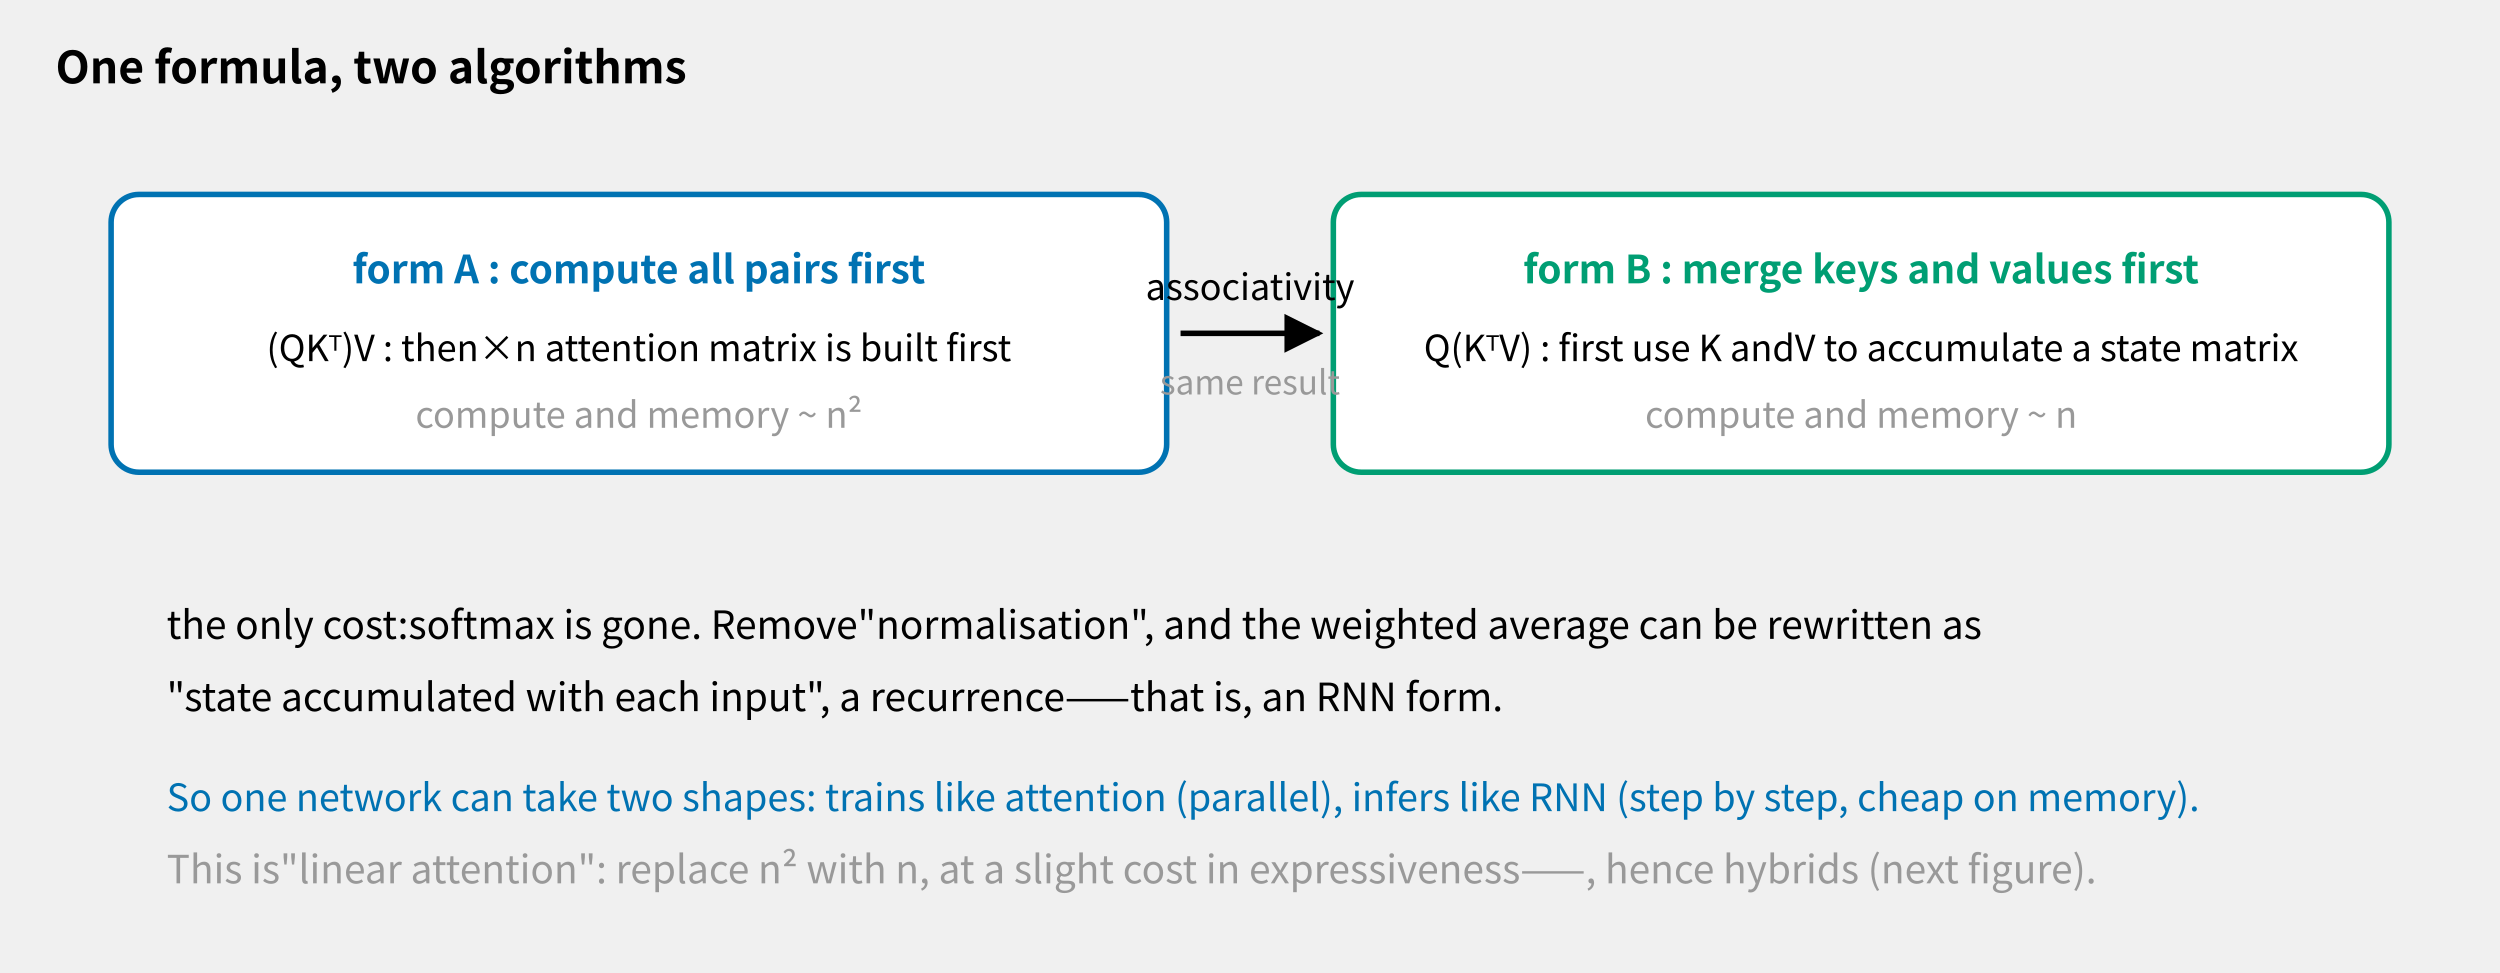
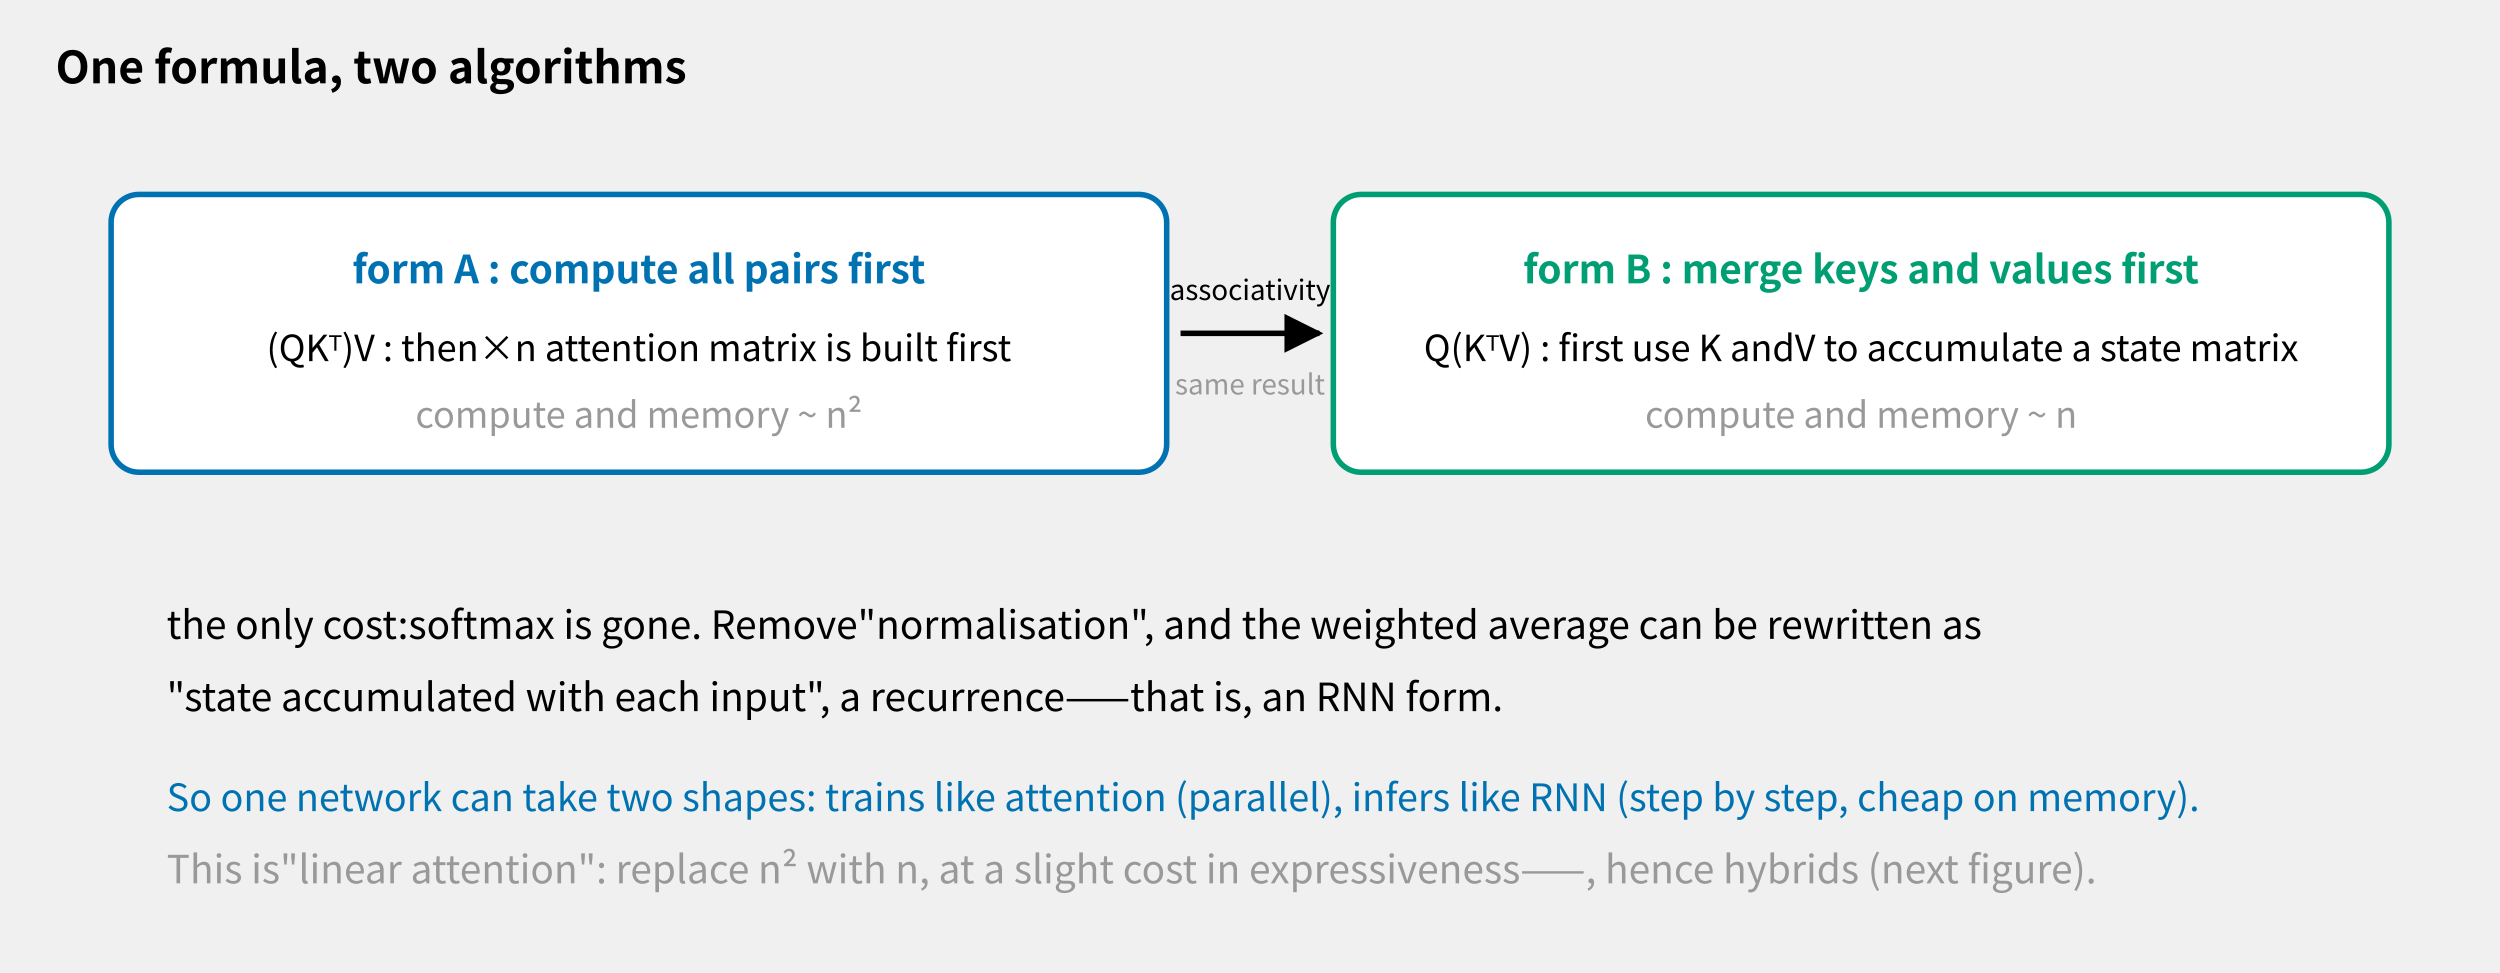
<svg xmlns="http://www.w3.org/2000/svg" width="900" height="350" viewBox="0 0 900 350">
  <defs>
    <marker id="arr" viewBox="0 0 10 10" refX="9" refY="5" markerWidth="7" markerHeight="7" orient="auto-start-reverse">
      <path d="M 0 0 L 10 5 L 0 10 z" fill="#000000" />
    </marker>
    <marker id="arrv" viewBox="0 0 10 10" refX="9" refY="5" markerWidth="7" markerHeight="7" orient="auto-start-reverse">
      <path d="M 0 0 L 10 5 L 0 10 z" fill="#D55E00" />
    </marker>
  </defs>
  <text x="20" y="30" font-size="16" font-weight="bold" fill="#000000" font-family="Noto Sans CJK SC, sans-serif">One formula, two algorithms</text>
  <rect x="40" y="70" width="380" height="100" rx="10" fill="#ffffff" stroke="#0072B2" stroke-width="2" />
  <text x="230" y="102" font-size="14" text-anchor="middle" font-weight="bold" fill="#0072B2" font-family="Noto Sans CJK SC, sans-serif">form A : compute all pairs first</text>
  <text x="230" y="130" font-size="13" text-anchor="middle" fill="#000000" font-family="Noto Sans CJK SC, sans-serif">(QKᵀ)V : then×n  attention matrix is built first</text>
  <text x="230" y="154" font-size="13" text-anchor="middle" fill="#999999" font-family="Noto Sans CJK SC, sans-serif">compute and memory ~ n²</text>
  <rect x="480" y="70" width="380" height="100" rx="10" fill="#ffffff" stroke="#009E73" stroke-width="2" />
  <text x="670" y="102" font-size="14" text-anchor="middle" font-weight="bold" fill="#009E73" font-family="Noto Sans CJK SC, sans-serif">form B : merge keys and values first</text>
  <text x="670" y="130" font-size="13" text-anchor="middle" fill="#000000" font-family="Noto Sans CJK SC, sans-serif">Q(KᵀV) : first use K andV  to accumulate a state matrix</text>
  <text x="670" y="154" font-size="13" text-anchor="middle" fill="#999999" font-family="Noto Sans CJK SC, sans-serif">compute and memory ~ n</text>
  <path d="M 425 120 L 475 120" stroke="#000000" stroke-width="2" marker-end="url(#arr)" />
-   <text x="450" y="108" font-size="13" text-anchor="middle" fill="#000000" font-family="Noto Sans CJK SC, sans-serif">associativity</text>
-   <text x="450" y="142" font-size="12" text-anchor="middle" fill="#999999" font-family="Noto Sans CJK SC, sans-serif">same result</text>
+   <text x="450" y="108" font-size="10" text-anchor="middle" fill="#000000" font-family="Noto Sans CJK SC, sans-serif">associativity</text>
+   <text x="450" y="142" font-size="10" text-anchor="middle" fill="#999999" font-family="Noto Sans CJK SC, sans-serif">same result</text>
  <g font-size="14" font-family="Noto Sans CJK SC, sans-serif" fill="#000000">
    <text x="60" y="230">the only cost:softmax  is gone. Remove"normalisation", and the weighted average can be rewritten as</text>
    <text x="60" y="256">"state accumulated with each input", a recurrence——that is, an RNN  form.</text>
    <text x="60" y="292" fill="#0072B2" font-size="13.6">So one network can take two shapes: trains like attention (parallel), infers like RNN (step by step, cheap on memory).</text>
    <text x="60" y="318" fill="#999999">This is"linear attention": replace n² with n, at a slight cost in expressiveness——, hence hybrids (next figure).</text>
  </g>
</svg>
